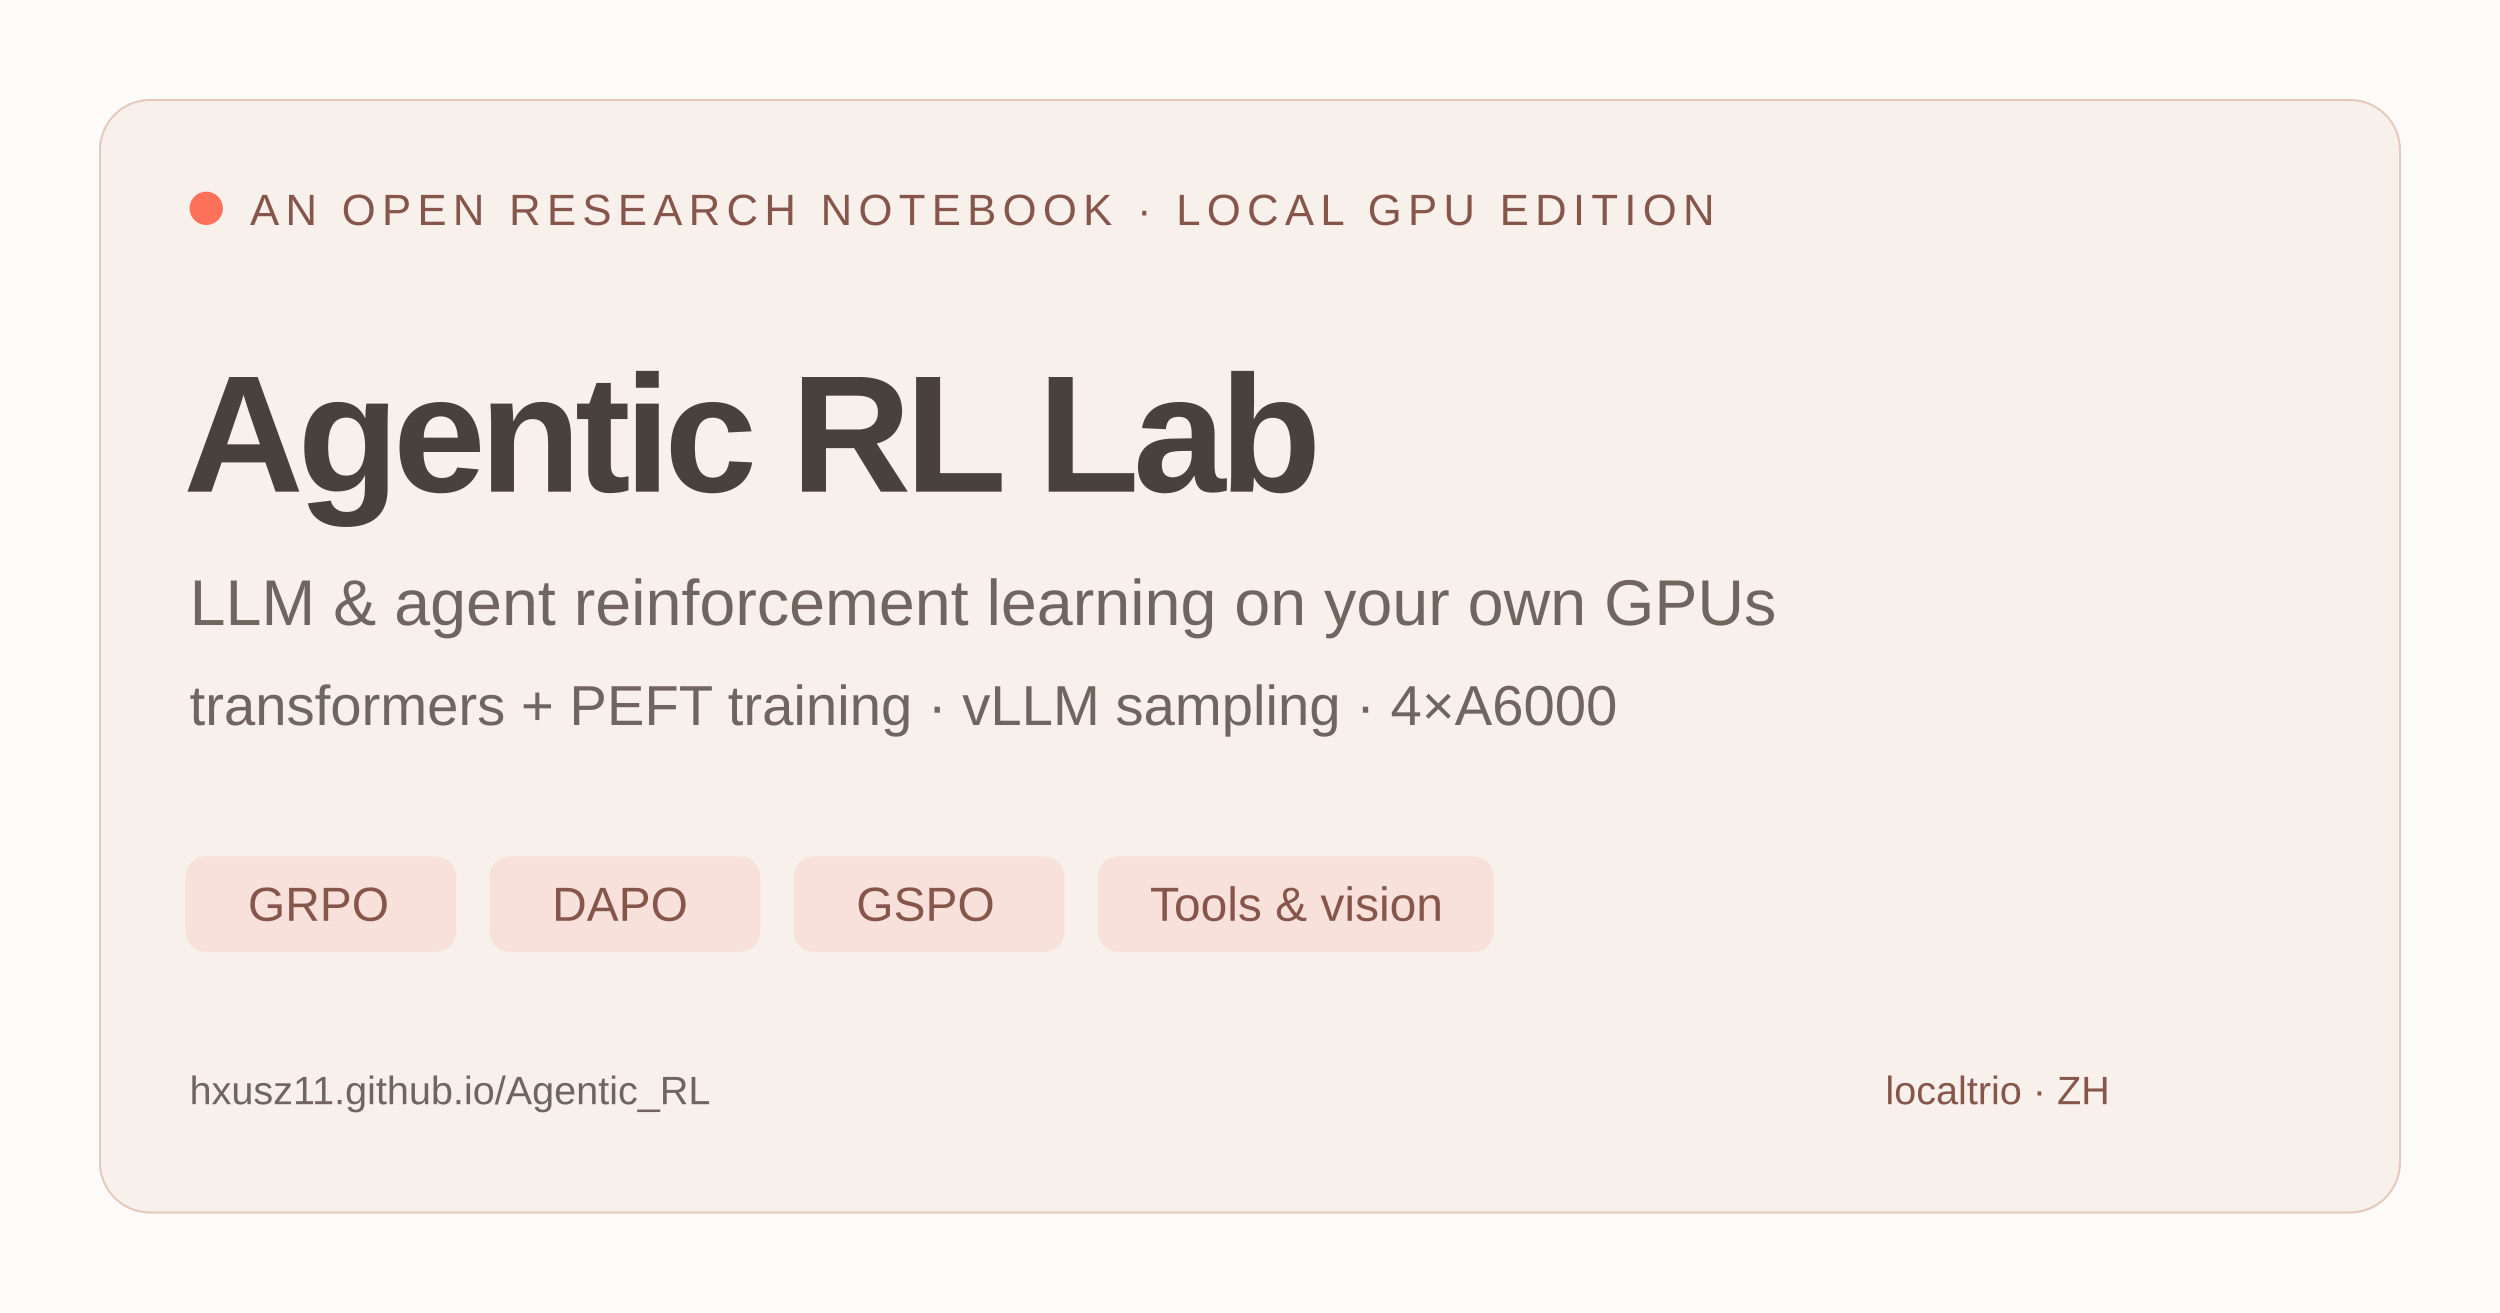
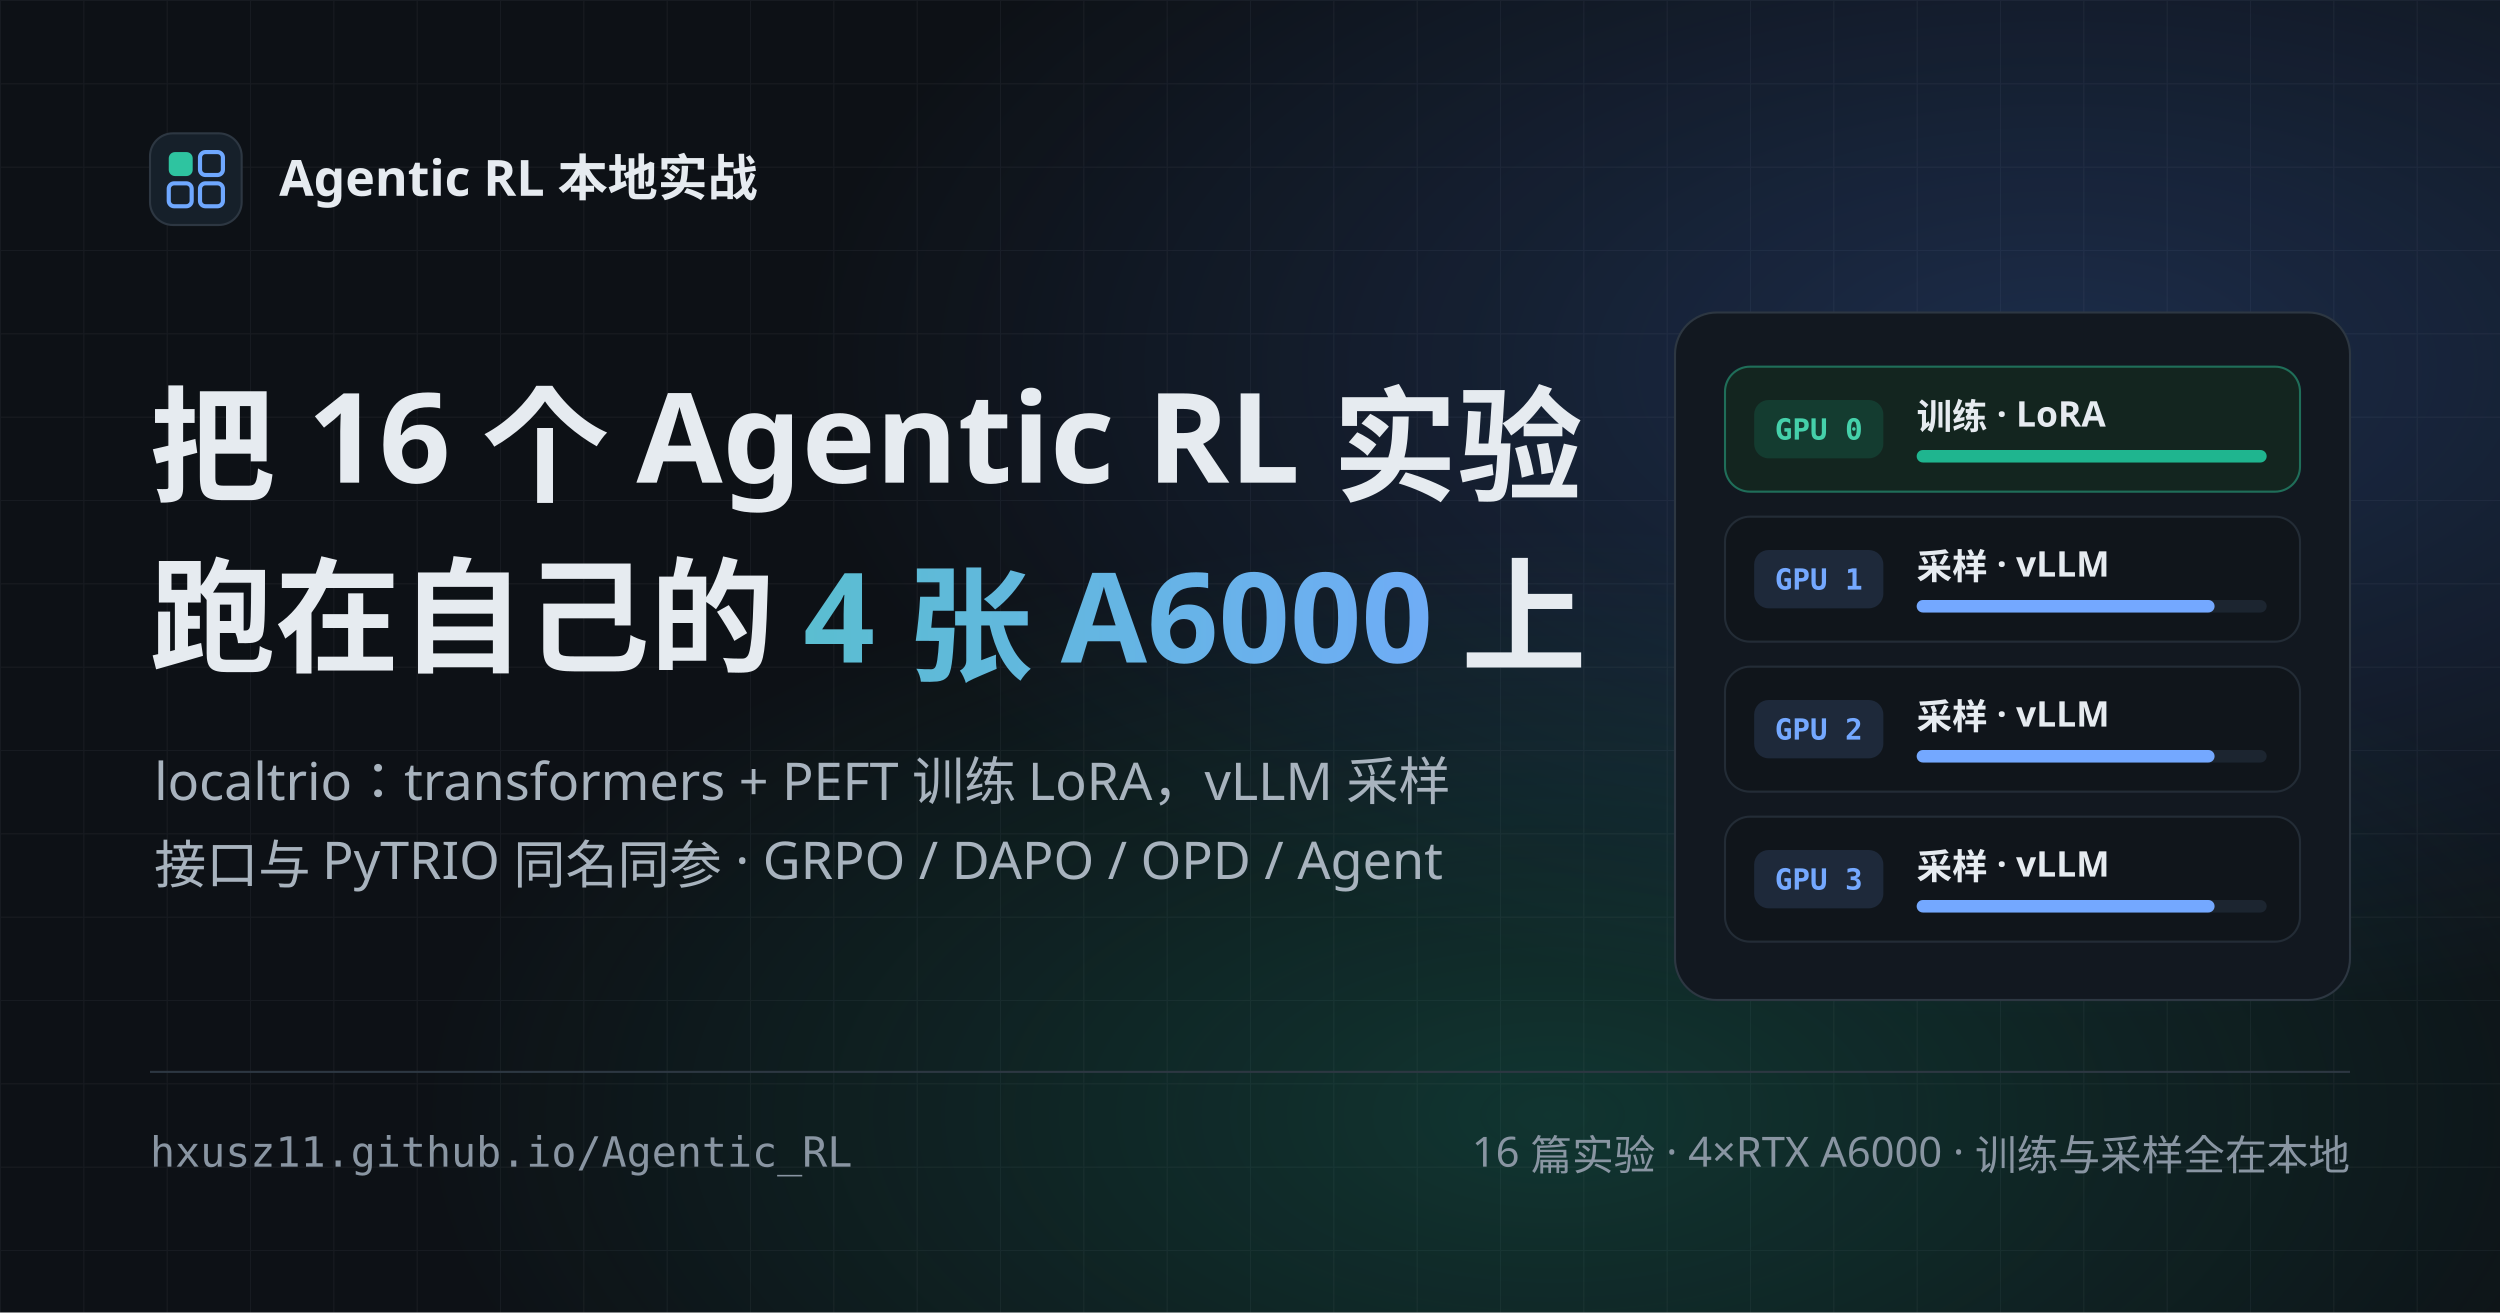
<svg xmlns="http://www.w3.org/2000/svg" width="1200" height="630" viewBox="0 0 1200 630">
-   <rect width="1200" height="630" fill="#fdfbf9" />
-   <rect x="48" y="48" width="1104" height="534" rx="24" fill="#f8f0ea" stroke="#e4c9bc" />
-   <circle cx="99" cy="100" r="8" fill="#fe725c" />
-   <text x="120" y="108" font-family="Arial,sans-serif" font-size="21" letter-spacing="3" fill="#86564c">AN OPEN RESEARCH NOTEBOOK · LOCAL GPU EDITION</text>
-   <text x="88" y="236" font-family="Arial,sans-serif" font-weight="700" font-size="80" letter-spacing="-3" fill="#49413d">Agentic RL Lab</text>
-   <text x="91" y="300" font-family="Arial,sans-serif" font-size="31" fill="#70655f">LLM &amp; agent reinforcement learning on your own GPUs</text>
-   <text x="91" y="348" font-family="Arial,sans-serif" font-size="27" fill="#70655f">transformers + PEFT training · vLLM sampling · 4×A6000</text>
-   <g font-family="Arial,sans-serif" font-size="23" fill="#86564c">
-     <rect x="89" y="411" width="130" height="46" rx="10" fill="#f8e1da" />
-     <text x="119" y="442">GRPO</text>
-     <rect x="235" y="411" width="130" height="46" rx="10" fill="#f8e1da" />
-     <text x="265" y="442">DAPO</text>
-     <rect x="381" y="411" width="130" height="46" rx="10" fill="#f8e1da" />
-     <text x="411" y="442">GSPO</text>
-     <rect x="527" y="411" width="190" height="46" rx="10" fill="#f8e1da" />
-     <text x="552" y="442">Tools &amp; vision</text>
+   <defs>
+     <pattern id="grid" width="40" height="40" patternUnits="userSpaceOnUse">
+       <path d="M40 0H0V40" fill="none" stroke="#e6ebf0" stroke-opacity=".05" />
+     </pattern>
+     <radialGradient id="glowA" cx="0.82" cy="0.28" r="0.5">
+       <stop offset="0" stop-color="#508cff" stop-opacity=".22" />
+       <stop offset="1" stop-color="#508cff" stop-opacity="0" />
+     </radialGradient>
+     <radialGradient id="glowB" cx="0.62" cy="0.85" r="0.45">
+       <stop offset="0" stop-color="#1fb58f" stop-opacity=".22" />
+       <stop offset="1" stop-color="#1fb58f" stop-opacity="0" />
+     </radialGradient>
+     <linearGradient id="ink" x1="0" x2="1">
+       <stop offset="0" stop-color="#45d0aa" />
+       <stop offset="1" stop-color="#74a8ff" />
+     </linearGradient>
+     <linearGradient id="wire" x1="0" x2="1">
+       <stop offset="0" stop-color="#1fb58f" />
+       <stop offset="1" stop-color="#74a8ff" />
+     </linearGradient>
+   </defs>
+   <rect width="1200" height="630" fill="#0d1116" />
+   <rect width="1200" height="630" fill="url(#grid)" />
+   <rect width="1200" height="630" fill="url(#glowA)" />
+   <rect width="1200" height="630" fill="url(#glowB)" />
+   <g transform="translate(72 64)">
+     <rect width="44" height="44" rx="11" fill="#16202a" stroke="#2d3742" />
+     <rect x="9" y="9" width="11.5" height="11.5" rx="3" fill="#2ec4a0" />
+     <rect x="24" y="9" width="11" height="11" rx="2.6" fill="none" stroke="#6fa8ff" stroke-width="2" />
+     <rect x="9" y="24" width="11" height="11" rx="2.6" fill="none" stroke="#6fa8ff" stroke-width="2" />
+     <rect x="24" y="24" width="11" height="11" rx="2.6" fill="none" stroke="#6fa8ff" stroke-width="2" />
+     <text x="62" y="30" font-family="'PingFang SC','Noto Sans SC','WenQuanYi Zen Hei',sans-serif" font-size="24" font-weight="700" fill="#e6ebf0">Agentic RL 本地实战</text>
  </g>
-   <text x="91" y="530" font-family="Arial,sans-serif" font-size="19" fill="#70655f">hxusz11.github.io/Agentic_RL</text>
-   <text x="905" y="530" font-family="Arial,sans-serif" font-size="19" fill="#86564c">localtrio · ZH</text>
+   <text x="72" y="236" font-family="'PingFang SC','Noto Sans SC','WenQuanYi Zen Hei',sans-serif" font-size="60" font-weight="700" fill="#e6ebf0">把 16 个 Agentic RL 实验</text>
+   <text x="72" y="318" font-family="'PingFang SC','Noto Sans SC','WenQuanYi Zen Hei',sans-serif" font-size="60" font-weight="700" fill="#e6ebf0">跑在自己的 <tspan fill="url(#ink)">4 张 A6000</tspan> 上</text>
+   <text x="74" y="384" font-family="'PingFang SC','Noto Sans SC','WenQuanYi Zen Hei',sans-serif" font-size="25" fill="#a8b3be">localtrio：transformers + PEFT 训练 LoRA，vLLM 采样</text>
+   <text x="74" y="424" font-family="'PingFang SC','Noto Sans SC','WenQuanYi Zen Hei',sans-serif" font-size="25" fill="#a8b3be">接口与 PyTRIO 同名同参 · GRPO / DAPO / OPD / Agent</text>
+   <g font-family="'IBM Plex Mono','DejaVu Sans Mono',monospace">
+     <rect x="804" y="150" width="324" height="330" rx="20" fill="#121820" stroke="#2d3742" />
+     <g transform="translate(828 176)">
+       <rect width="276" height="60" rx="12" fill="#13251f" stroke="#1f6e59" />
+       <rect x="14" y="16" width="62" height="28" rx="7" fill="#1fb58f" fill-opacity=".16" />
+       <text x="45" y="35" text-anchor="middle" font-size="14" font-weight="600" fill="#45d0aa">GPU 0</text>
+       <text x="92" y="30" font-family="'PingFang SC','Noto Sans SC','WenQuanYi Zen Hei',sans-serif" font-size="17" font-weight="700" fill="#e6ebf0">训练 · LoRA</text>
+       <rect x="92" y="40" width="168" height="6" rx="3" fill="#1fb58f" />
+     </g>
+     <g transform="translate(828 248)">
+       <rect width="276" height="60" rx="12" fill="#10151b" stroke="#232c36" />
+       <rect x="14" y="16" width="62" height="28" rx="7" fill="#74a8ff" fill-opacity=".14" />
+       <text x="45" y="35" text-anchor="middle" font-size="14" font-weight="600" fill="#74a8ff">GPU 1</text>
+       <text x="92" y="30" font-family="'PingFang SC','Noto Sans SC','WenQuanYi Zen Hei',sans-serif" font-size="17" font-weight="700" fill="#e6ebf0">采样 · vLLM</text>
+       <rect x="92" y="40" width="168" height="6" rx="3" fill="#1c2530" />
+       <rect x="92" y="40" width="143" height="6" rx="3" fill="#74a8ff" />
+     </g>
+     <g transform="translate(828 320)">
+       <rect width="276" height="60" rx="12" fill="#10151b" stroke="#232c36" />
+       <rect x="14" y="16" width="62" height="28" rx="7" fill="#74a8ff" fill-opacity=".14" />
+       <text x="45" y="35" text-anchor="middle" font-size="14" font-weight="600" fill="#74a8ff">GPU 2</text>
+       <text x="92" y="30" font-family="'PingFang SC','Noto Sans SC','WenQuanYi Zen Hei',sans-serif" font-size="17" font-weight="700" fill="#e6ebf0">采样 · vLLM</text>
+       <rect x="92" y="40" width="168" height="6" rx="3" fill="#1c2530" />
+       <rect x="92" y="40" width="143" height="6" rx="3" fill="#74a8ff" />
+     </g>
+     <g transform="translate(828 392)">
+       <rect width="276" height="60" rx="12" fill="#10151b" stroke="#232c36" />
+       <rect x="14" y="16" width="62" height="28" rx="7" fill="#74a8ff" fill-opacity=".14" />
+       <text x="45" y="35" text-anchor="middle" font-size="14" font-weight="600" fill="#74a8ff">GPU 3</text>
+       <text x="92" y="30" font-family="'PingFang SC','Noto Sans SC','WenQuanYi Zen Hei',sans-serif" font-size="17" font-weight="700" fill="#e6ebf0">采样 · vLLM</text>
+       <rect x="92" y="40" width="168" height="6" rx="3" fill="#1c2530" />
+       <rect x="92" y="40" width="143" height="6" rx="3" fill="#74a8ff" />
+     </g>
+   </g>
+   <rect x="72" y="514" width="1056" height="1" fill="#2d3742" />
+   <text x="72" y="560" font-family="'IBM Plex Mono','DejaVu Sans Mono',monospace" font-size="20" fill="#8995a2">hxusz11.github.io/Agentic_RL</text>
+   <text x="1128" y="560" text-anchor="end" font-family="'PingFang SC','Noto Sans SC','WenQuanYi Zen Hei',sans-serif" font-size="20" fill="#8995a2">16 篇实验 · 4×RTX A6000 · 训练与采样全在本地</text>
</svg>
